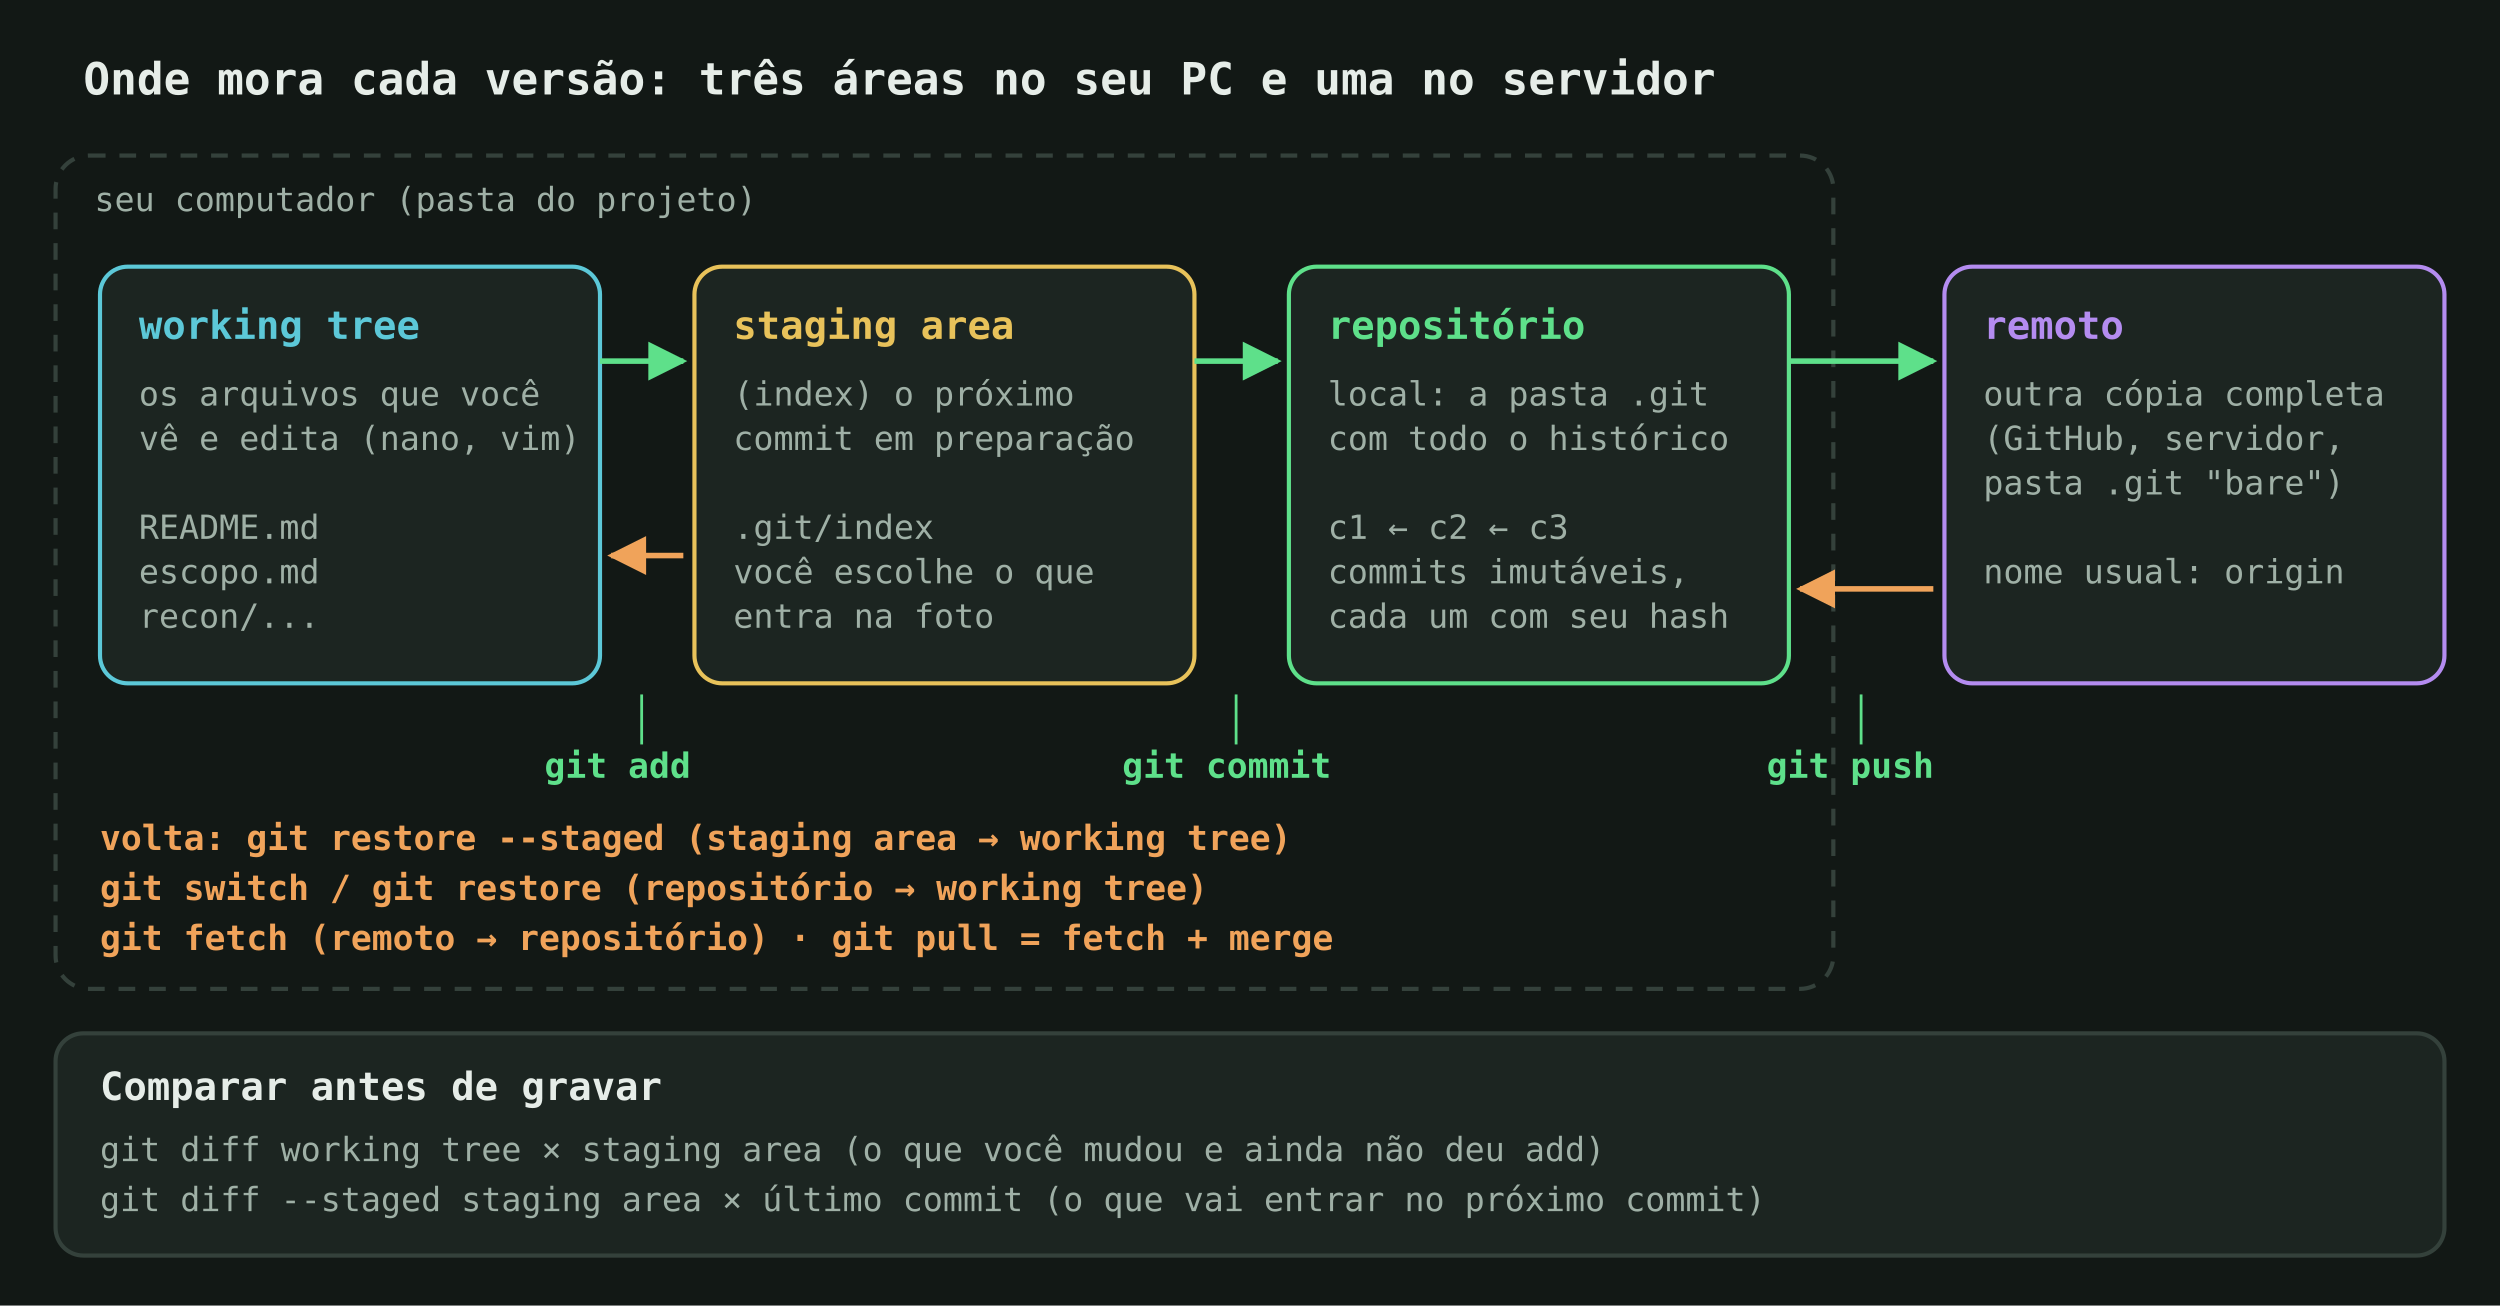
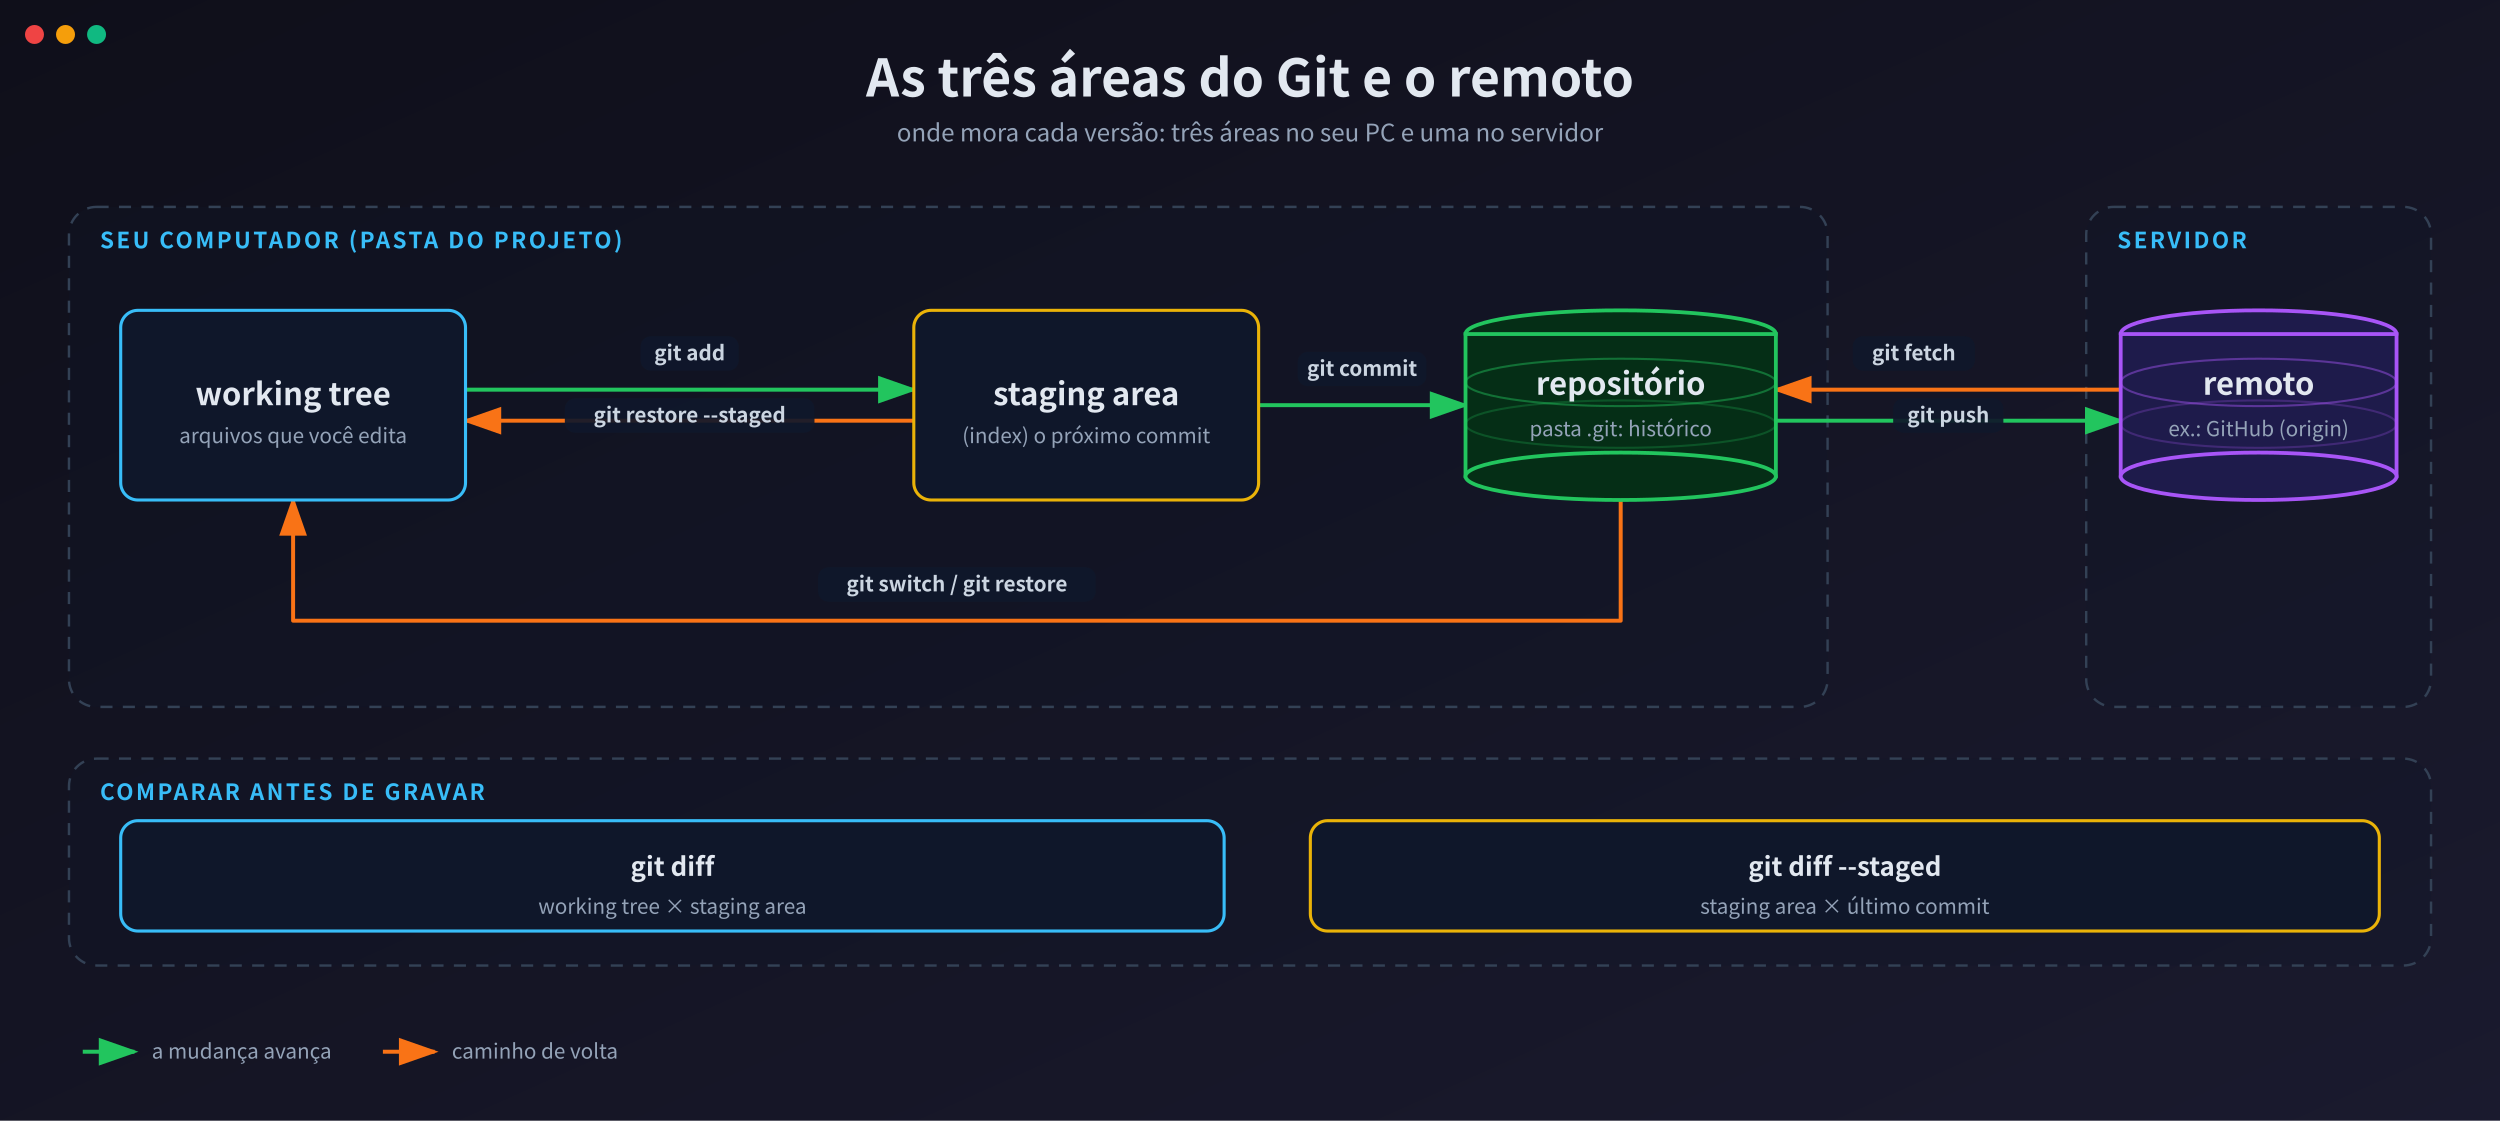
- <svg xmlns="http://www.w3.org/2000/svg" viewBox="0 0 900 470" role="img" aria-labelledby="t d">
-   <style>
-     text { font-family: ui-monospace, "DejaVu Sans Mono", Menlo, Consolas, monospace; fill: #e6ede8; white-space: pre; }
-     .t { font-size: 16px; font-weight: 700; }
-     .m { font-size: 14px; font-weight: 700; }
-     .s { font-size: 12px; fill: #9fb0a6; }
-     .c { font-size: 12.5px; font-weight: 700; }
-     .box { fill: #1c2521; stroke: #34413b; stroke-width: 1.5; }
-   </style>
+ <svg xmlns="http://www.w3.org/2000/svg" viewBox="0 0 1450 650" width="1450" height="650" data-generator="fireworks-tech-graph" data-schema-version="1" data-text-metrics="heuristic-v1" data-style-id="2" data-visual-theme="Dark Terminal" data-diagram-type="architecture" data-motion-scene="" data-semantic-profile="generic" data-semantic-valid="true" data-quality-profile="showcase" data-max-bends-per-edge="2" data-max-total-bends="8" data-max-route-stretch="1.35" data-max-bridged-crossings="0" data-min-node-gap="40.0" data-min-container-gutter="20.0" data-min-label-clearance="4.0" data-min-segment-length="16.0">
  <defs>
-     <marker id="g" viewBox="0 0 10 10" refX="9" refY="5" markerWidth="7" markerHeight="7" orient="auto">
-       <path d="M0 0 L10 5 L0 10 z" fill="#5ee08a" />
+     <marker id="arrowA" markerWidth="10" markerHeight="7" refX="9" refY="3.5" orient="auto">
+       <polygon points="0 0, 10 3.5, 0 7" fill="#a855f7" />
    </marker>
-     <marker id="o" viewBox="0 0 10 10" refX="9" refY="5" markerWidth="7" markerHeight="7" orient="auto">
-       <path d="M0 0 L10 5 L0 10 z" fill="#f0a35a" />
+     <marker id="arrowB" markerWidth="10" markerHeight="7" refX="9" refY="3.5" orient="auto">
+       <polygon points="0 0, 10 3.5, 0 7" fill="#22c55e" />
    </marker>
+     <marker id="arrowC" markerWidth="10" markerHeight="7" refX="9" refY="3.5" orient="auto">
+       <polygon points="0 0, 10 3.5, 0 7" fill="#38bdf8" />
+     </marker>
+     <marker id="arrowE" markerWidth="10" markerHeight="7" refX="9" refY="3.5" orient="auto">
+       <polygon points="0 0, 10 3.5, 0 7" fill="#fb7185" />
+     </marker>
+     <marker id="arrowF" markerWidth="10" markerHeight="7" refX="9" refY="3.5" orient="auto">
+       <polygon points="0 0, 10 3.5, 0 7" fill="#f59e0b" />
+     </marker>
+     <marker id="arrowG" markerWidth="10" markerHeight="7" refX="9" refY="3.5" orient="auto">
+       <polygon points="0 0, 10 3.5, 0 7" fill="#f97316" />
+     </marker>
+     <marker id="arrowH" markerWidth="10" markerHeight="7" refX="9" refY="3.5" orient="auto">
+       <polygon points="0 0, 10 3.5, 0 7" fill="#94a3b8" />
+     </marker>
+     <linearGradient id="terminalGradient" x1="0%" y1="0%" x2="100%" y2="100%">
+       <stop offset="0%" stop-color="#0f0f1a" />
+       <stop offset="100%" stop-color="#1a1a2e" />
+     </linearGradient>
+     <filter id="glowBlue" x="-30%" y="-30%" width="160%" height="160%">
+       <feDropShadow dx="0" dy="0" stdDeviation="5" flood-color="#3b82f6" flood-opacity="0.65" />
+     </filter>
+     <filter id="glowPurple" x="-30%" y="-30%" width="160%" height="160%">
+       <feDropShadow dx="0" dy="0" stdDeviation="5" flood-color="#a855f7" flood-opacity="0.72" />
+     </filter>
+     <filter id="glowGreen" x="-30%" y="-30%" width="160%" height="160%">
+       <feDropShadow dx="0" dy="0" stdDeviation="5" flood-color="#22c55e" flood-opacity="0.62" />
+     </filter>
+     <filter id="glowOrange" x="-30%" y="-30%" width="160%" height="160%">
+       <feDropShadow dx="0" dy="0" stdDeviation="5" flood-color="#f97316" flood-opacity="0.62" />
+     </filter>
+     <style>
+     text { font-family: 'SF Mono', 'Fira Code', Menlo, 'Noto Sans CJK SC', 'Microsoft YaHei', 'SimHei', monospace; }
+     .title { font-size: 30px; font-weight: 700; fill: #e2e8f0; }
+     .subtitle { font-size: 14px; font-weight: 500; fill: #94a3b8; }
+     .section { font-size: 13px; font-weight: 700; fill: #38bdf8; letter-spacing: 1.4px; }
+     .section-sub { font-size: 12px; font-weight: 500; fill: #94a3b8; }
+     .node-title { font-weight: 700; fill: #e2e8f0; }
+     .node-sub { font-weight: 500; fill: #94a3b8; }
+     .node-type { font-size: 12px; font-weight: 700; fill: #94a3b8; letter-spacing: 0.08em; }
+     .arrow-label { font-size: 12px; font-weight: 600; fill: #cbd5e1; }
+     .legend { font-size: 12px; font-weight: 500; fill: #94a3b8; }
+     .footnote { font-size: 12px; font-weight: 500; fill: #94a3b8; }
+     .metric-label { font-size: 8.5px; font-weight: 700; fill: #94a3b8; text-transform: uppercase; }
+     .metric-value { font-size: 9.5px; font-weight: 700; fill: #e2e8f0; }
+     </style>
  </defs>
-   <rect width="900" height="470" fill="#121815" />
-   <text class="t" x="30" y="34">Onde mora cada versão: três áreas no seu PC e uma no servidor</text>
-   <rect x="20" y="56" width="640" height="300" rx="12" fill="none" stroke="#34413b" stroke-dasharray="6 5" stroke-width="1.5" />
-   <text class="s" x="34" y="76">seu computador (pasta do projeto)</text>
-   <rect class="box" x="36" y="96" width="180" height="150" rx="10" style="stroke:#5cc8d8" />
-   <text class="m" x="50" y="122" style="fill:#5cc8d8">working tree</text>
-   <text class="s" x="50" y="146">os arquivos que você</text>
-   <text class="s" x="50" y="162">vê e edita (nano, vim)</text>
-   <text class="s" x="50" y="194">README.md</text>
-   <text class="s" x="50" y="210">escopo.md</text>
-   <text class="s" x="50" y="226">recon/...</text>
-   <rect class="box" x="250" y="96" width="180" height="150" rx="10" style="stroke:#e8c25a" />
-   <text class="m" x="264" y="122" style="fill:#e8c25a">staging area</text>
-   <text class="s" x="264" y="146">(index) o próximo</text>
-   <text class="s" x="264" y="162">commit em preparação</text>
-   <text class="s" x="264" y="194">.git/index</text>
-   <text class="s" x="264" y="210">você escolhe o que</text>
-   <text class="s" x="264" y="226">entra na foto</text>
-   <rect class="box" x="464" y="96" width="180" height="150" rx="10" style="stroke:#5ee08a" />
-   <text class="m" x="478" y="122" style="fill:#5ee08a">repositório</text>
-   <text class="s" x="478" y="146">local: a pasta .git</text>
-   <text class="s" x="478" y="162">com todo o histórico</text>
-   <text class="s" x="478" y="194">c1 ← c2 ← c3</text>
-   <text class="s" x="478" y="210">commits imutáveis,</text>
-   <text class="s" x="478" y="226">cada um com seu hash</text>
-   <rect class="box" x="700" y="96" width="180" height="150" rx="10" style="stroke:#b48cf0" />
-   <text class="m" x="714" y="122" style="fill:#b48cf0">remoto</text>
-   <text class="s" x="714" y="146">outra cópia completa</text>
-   <text class="s" x="714" y="162">(GitHub, servidor,</text>
-   <text class="s" x="714" y="178">pasta .git "bare")</text>
-   <text class="s" x="714" y="210">nome usual: origin</text>
-   <line x1="216" y1="130" x2="246" y2="130" stroke="#5ee08a" stroke-width="2" marker-end="url(#g)" />
-   <line x1="430" y1="130" x2="460" y2="130" stroke="#5ee08a" stroke-width="2" marker-end="url(#g)" />
-   <line x1="644" y1="130" x2="696" y2="130" stroke="#5ee08a" stroke-width="2" marker-end="url(#g)" />
-   <text class="c" x="196" y="280" style="fill:#5ee08a">git add</text>
-   <line x1="231" y1="268" x2="231" y2="250" stroke="#5ee08a" stroke-width="1" />
-   <text class="c" x="404" y="280" style="fill:#5ee08a">git commit</text>
-   <line x1="445" y1="268" x2="445" y2="250" stroke="#5ee08a" stroke-width="1" />
-   <text class="c" x="636" y="280" style="fill:#5ee08a">git push</text>
-   <line x1="670" y1="268" x2="670" y2="250" stroke="#5ee08a" stroke-width="1" />
-   <line x1="696" y1="212" x2="648" y2="212" stroke="#f0a35a" stroke-width="2" marker-end="url(#o)" />
-   <line x1="246" y1="200" x2="220" y2="200" stroke="#f0a35a" stroke-width="2" marker-end="url(#o)" />
-   <text class="c" x="36" y="306" style="fill:#f0a35a">volta: git restore --staged    (staging area → working tree)</text>
-   <text class="c" x="36" y="324" style="fill:#f0a35a">       git switch / git restore (repositório → working tree)</text>
-   <text class="c" x="36" y="342" style="fill:#f0a35a">       git fetch (remoto → repositório) · git pull = fetch + merge</text>
-   <rect class="box" x="20" y="372" width="860" height="80" rx="10" />
-   <text class="m" x="36" y="396">Comparar antes de gravar</text>
-   <text class="s" x="36" y="418">git diff           working tree  × staging area   (o que você mudou e ainda não deu add)</text>
-   <text class="s" x="36" y="436">git diff --staged  staging area  × último commit  (o que vai entrar no próximo commit)</text>
+   <rect data-graph-role="background" width="1450.0" height="650.0" fill="url(#terminalGradient)" />
+   <circle cx="20.0" cy="20" r="5.5" fill="#ef4444" />
+   <circle cx="38.0" cy="20" r="5.5" fill="#f59e0b" />
+   <circle cx="56.0" cy="20" r="5.5" fill="#10b981" />
+   <text x="725.0" y="56" text-anchor="middle" class="title">As três áreas do Git e o remoto</text>
+   <text x="725.0" y="82" text-anchor="middle" class="subtitle">onde mora cada versão: três áreas no seu PC e uma no servidor</text>
+   <g id="pc" data-graph-role="container" data-container-id="pc" data-semantic-role="boundary" data-graph-bounds="40,120,1060,410">
+     <rect data-graph-role="container" x="40.0" y="120.0" width="1020.0" height="290.0" rx="16.0" fill="rgba(15,23,42,0.28)" stroke="#334155" stroke-width="1.4" stroke-dasharray="7 6" />
+     <text x="58.0" y="144.0" class="section">SEU COMPUTADOR (PASTA DO PROJETO)</text>
+     <rect id="pc-header" data-graph-role="reserved" data-reserved-kind="container-header" x="48" y="126" width="270.5" height="30" fill="none" stroke="none" />
+   </g>
+   <g id="server" data-graph-role="container" data-container-id="server" data-semantic-role="boundary" data-graph-bounds="1210,120,1410,410">
+     <rect data-graph-role="container" x="1210.0" y="120.0" width="200.0" height="290.0" rx="16.0" fill="rgba(15,23,42,0.28)" stroke="#334155" stroke-width="1.4" stroke-dasharray="7 6" />
+     <text x="1228.0" y="144.0" class="section">SERVIDOR</text>
+     <rect id="server-header" data-graph-role="reserved" data-reserved-kind="container-header" x="1218" y="126" width="86.94" height="30" fill="none" stroke="none" />
+   </g>
+   <g id="compare" data-graph-role="container" data-container-id="compare" data-semantic-role="boundary" data-graph-bounds="40,440,1410,560">
+     <rect data-graph-role="container" x="40.0" y="440.0" width="1370.0" height="120.0" rx="16.0" fill="rgba(15,23,42,0.28)" stroke="#334155" stroke-width="1.4" stroke-dasharray="7 6" />
+     <text x="58.0" y="464.0" class="section">COMPARAR ANTES DE GRAVAR</text>
+     <rect id="compare-header" data-graph-role="reserved" data-reserved-kind="container-header" x="48" y="446" width="205.5" height="30" fill="none" stroke="none" />
+   </g>
+   <path id="fetch" data-graph-role="edge" data-edge-id="fetch" data-source="remote" data-target="repo" data-edge-kind="flow" data-topic-id="" data-flow="feedback" data-motion-role="" data-motion-stage="" data-motion-order="" data-protocol="" data-via="" data-critical-path-id="" data-critical-hop="" data-critical-hops="" data-critical="false" data-bends="0" data-route-stretch="1.0" data-bridges="" d="M 1230,226 L 1130,226 L 1030,226" fill="none" stroke="#f97316" stroke-width="2.3" stroke-linecap="round" stroke-linejoin="round" marker-end="url(#arrowG)" />
+   <path id="checkout" data-graph-role="edge" data-edge-id="checkout" data-source="repo" data-target="wt" data-edge-kind="flow" data-topic-id="" data-flow="feedback" data-motion-role="" data-motion-stage="" data-motion-order="" data-protocol="" data-via="" data-critical-path-id="" data-critical-hop="" data-critical-hops="" data-critical="false" data-bends="2" data-route-stretch="1.182" data-bridges="" d="M 940,290 L 940,360 L 170,360 L 170,290" fill="none" stroke="#f97316" stroke-width="2.3" stroke-linecap="round" stroke-linejoin="round" marker-end="url(#arrowG)" />
+   <path id="add" data-graph-role="edge" data-edge-id="add" data-source="wt" data-target="stage" data-edge-kind="flow" data-topic-id="" data-flow="write" data-motion-role="" data-motion-stage="" data-motion-order="" data-protocol="" data-via="" data-critical-path-id="" data-critical-hop="" data-critical-hops="" data-critical="false" data-bends="0" data-route-stretch="1.0" data-bridges="" d="M 270,226 L 530,226" fill="none" stroke="#22c55e" stroke-width="2.3" stroke-linecap="round" stroke-linejoin="round" marker-end="url(#arrowB)" />
+   <path id="unstage" data-graph-role="edge" data-edge-id="unstage" data-source="stage" data-target="wt" data-edge-kind="flow" data-topic-id="" data-flow="feedback" data-motion-role="" data-motion-stage="" data-motion-order="" data-protocol="" data-via="" data-critical-path-id="" data-critical-hop="" data-critical-hops="" data-critical="false" data-bends="0" data-route-stretch="1.0" data-bridges="" d="M 530,244 L 270,244" fill="none" stroke="#f97316" stroke-width="2.3" stroke-linecap="round" stroke-linejoin="round" marker-end="url(#arrowG)" />
+   <path id="commit" data-graph-role="edge" data-edge-id="commit" data-source="stage" data-target="repo" data-edge-kind="flow" data-topic-id="" data-flow="write" data-motion-role="" data-motion-stage="" data-motion-order="" data-protocol="" data-via="" data-critical-path-id="" data-critical-hop="" data-critical-hops="" data-critical="false" data-bends="0" data-route-stretch="1.0" data-bridges="" d="M 730,235 L 850,235" fill="none" stroke="#22c55e" stroke-width="2.3" stroke-linecap="round" stroke-linejoin="round" marker-end="url(#arrowB)" />
+   <path id="push" data-graph-role="edge" data-edge-id="push" data-source="repo" data-target="remote" data-edge-kind="flow" data-topic-id="" data-flow="write" data-motion-role="" data-motion-stage="" data-motion-order="" data-protocol="" data-via="" data-critical-path-id="" data-critical-hop="" data-critical-hops="" data-critical="false" data-bends="0" data-route-stretch="1.0" data-bridges="" d="M 1030,244 L 1230,244" fill="none" stroke="#22c55e" stroke-width="2.3" stroke-linecap="round" stroke-linejoin="round" marker-end="url(#arrowB)" />
+   <g id="node-wt" data-graph-role="node" data-node-id="wt" data-semantic-role="rect" data-motion-role="" data-motion-stage="" data-motion-order="" data-parent="" data-deployment-id="" data-topic-id="" data-span-id="" data-station-order="" data-status="" data-start-ms="" data-duration-ms="" data-parent-span="" data-graph-bounds="70,180,270,290">
+     <rect x="70.0" y="180.0" width="200.0" height="110.0" rx="10.0" fill="#0f172a" stroke="#38bdf8" stroke-width="1.8" />
+     <text data-text-role="title" data-full-text="working tree" data-text-max-width="176.0" x="170.0" y="235.0" text-anchor="middle" class="node-title" font-size="18">working tree</text>
+     <text data-text-role="subtitle" data-full-text="arquivos que você edita" data-text-max-width="176.0" x="170.0" y="257.0" text-anchor="middle" class="node-sub" font-size="12">arquivos que você edita</text>
+   </g>
+   <g id="node-stage" data-graph-role="node" data-node-id="stage" data-semantic-role="rect" data-motion-role="" data-motion-stage="" data-motion-order="" data-parent="" data-deployment-id="" data-topic-id="" data-span-id="" data-station-order="" data-status="" data-start-ms="" data-duration-ms="" data-parent-span="" data-graph-bounds="530,180,730,290">
+     <rect x="530.0" y="180.0" width="200.0" height="110.0" rx="10.0" fill="#0f172a" stroke="#eab308" stroke-width="1.8" />
+     <text data-text-role="title" data-full-text="staging area" data-text-max-width="176.0" x="630.0" y="235.0" text-anchor="middle" class="node-title" font-size="18">staging area</text>
+     <text data-text-role="subtitle" data-full-text="(index) o próximo commit" data-text-max-width="176.0" x="630.0" y="257.0" text-anchor="middle" class="node-sub" font-size="12">(index) o próximo commit</text>
+   </g>
+   <g id="node-repo" data-graph-role="node" data-node-id="repo" data-semantic-role="cylinder" data-motion-role="" data-motion-stage="" data-motion-order="" data-parent="" data-deployment-id="" data-topic-id="" data-span-id="" data-station-order="" data-status="" data-start-ms="" data-duration-ms="" data-parent-span="" data-graph-bounds="850,180,1030,290">
+     <ellipse cx="940.0" cy="193.75" rx="90.0" ry="13.75" fill="#052e16" stroke="#22c55e" stroke-width="2.2" />
+     <rect x="850.0" y="193.75" width="180.0" height="82.5" fill="#052e16" stroke="#22c55e" stroke-width="2.2" />
+     <ellipse cx="940.0" cy="276.25" rx="90.0" ry="13.75" fill="#052e16" stroke="#22c55e" stroke-width="2.2" />
+     <ellipse cx="940.0" cy="221.8" rx="90.0" ry="13.75" fill="none" stroke="#22c55e" stroke-opacity="0.45" stroke-width="1.2" />
+     <ellipse cx="940.0" cy="246.0" rx="90.0" ry="13.75" fill="none" stroke="#22c55e" stroke-opacity="0.25" stroke-width="1.2" />
+     <text data-text-role="title" data-full-text="repositório" data-text-max-width="156.0" x="940.0" y="229.0" text-anchor="middle" class="node-title" font-size="18">repositório</text>
+     <text data-text-role="subtitle" data-full-text="pasta .git: histórico" data-text-max-width="156.0" x="940.0" y="253.0" text-anchor="middle" class="node-sub" font-size="12">pasta .git: histórico</text>
+   </g>
+   <g id="node-remote" data-graph-role="node" data-node-id="remote" data-semantic-role="cylinder" data-motion-role="" data-motion-stage="" data-motion-order="" data-parent="" data-deployment-id="" data-topic-id="" data-span-id="" data-station-order="" data-status="" data-start-ms="" data-duration-ms="" data-parent-span="" data-graph-bounds="1230,180,1390,290">
+     <ellipse cx="1310.0" cy="193.75" rx="80.0" ry="13.75" fill="#1e1b4b" stroke="#a855f7" stroke-width="2.2" />
+     <rect x="1230.0" y="193.75" width="160.0" height="82.5" fill="#1e1b4b" stroke="#a855f7" stroke-width="2.2" />
+     <ellipse cx="1310.0" cy="276.25" rx="80.0" ry="13.75" fill="#1e1b4b" stroke="#a855f7" stroke-width="2.2" />
+     <ellipse cx="1310.0" cy="221.8" rx="80.0" ry="13.75" fill="none" stroke="#a855f7" stroke-opacity="0.45" stroke-width="1.2" />
+     <ellipse cx="1310.0" cy="246.0" rx="80.0" ry="13.75" fill="none" stroke="#a855f7" stroke-opacity="0.25" stroke-width="1.2" />
+     <text data-text-role="title" data-full-text="remoto" data-text-max-width="136.0" x="1310.0" y="229.0" text-anchor="middle" class="node-title" font-size="18">remoto</text>
+     <text data-text-role="subtitle" data-full-text="ex.: GitHub (origin)" data-text-max-width="136.0" x="1310.0" y="253.0" text-anchor="middle" class="node-sub" font-size="12">ex.: GitHub (origin)</text>
+   </g>
+   <g id="node-diff" data-graph-role="node" data-node-id="diff" data-semantic-role="rect" data-motion-role="" data-motion-stage="" data-motion-order="" data-parent="" data-deployment-id="" data-topic-id="" data-span-id="" data-station-order="" data-status="" data-start-ms="" data-duration-ms="" data-parent-span="" data-graph-bounds="70,476,710,540">
+     <rect x="70.0" y="476.0" width="640.0" height="64.0" rx="10.0" fill="#0f172a" stroke="#38bdf8" stroke-width="1.8" />
+     <text data-text-role="title" data-full-text="git diff" data-text-max-width="616.0" x="390.0" y="508.0" text-anchor="middle" class="node-title" font-size="15.0">git diff</text>
+     <text data-text-role="subtitle" data-full-text="working tree × staging area" data-text-max-width="616.0" x="390.0" y="530.0" text-anchor="middle" class="node-sub" font-size="12">working tree × staging area</text>
+   </g>
+   <g id="node-diffstaged" data-graph-role="node" data-node-id="diffstaged" data-semantic-role="rect" data-motion-role="" data-motion-stage="" data-motion-order="" data-parent="" data-deployment-id="" data-topic-id="" data-span-id="" data-station-order="" data-status="" data-start-ms="" data-duration-ms="" data-parent-span="" data-graph-bounds="760,476,1380,540">
+     <rect x="760.0" y="476.0" width="620.0" height="64.0" rx="10.0" fill="#0f172a" stroke="#eab308" stroke-width="1.8" />
+     <text data-text-role="title" data-full-text="git diff --staged" data-text-max-width="596.0" x="1070.0" y="508.0" text-anchor="middle" class="node-title" font-size="15.0">git diff --staged</text>
+     <text data-text-role="subtitle" data-full-text="staging area × último commit" data-text-max-width="596.0" x="1070.0" y="530.0" text-anchor="middle" class="node-sub" font-size="12">staging area × último commit</text>
+   </g>
+   <g id="add-label" data-graph-role="label" data-owner="add" data-graph-bounds="371.52,195,428.48,215">
+     <rect x="371.52" y="195.0" width="56.96" height="20" rx="6" fill="#0f172a" opacity="0.92" />
+     <text x="400.0" y="209.0" text-anchor="middle" class="arrow-label">git add</text>
+   </g>
+   <g id="unstage-label" data-graph-role="label" data-owner="unstage" data-graph-bounds="327.6,231,472.4,251">
+     <rect x="327.6" y="231.0" width="144.8" height="20" rx="6" fill="#0f172a" opacity="0.92" />
+     <text x="400.0" y="245.0" text-anchor="middle" class="arrow-label">git restore --staged</text>
+   </g>
+   <g id="commit-label" data-graph-role="label" data-owner="commit" data-graph-bounds="752.64,204,827.36,224">
+     <rect x="752.64" y="204.0" width="74.72" height="20" rx="6" fill="#0f172a" opacity="0.92" />
+     <text x="790.0" y="218.0" text-anchor="middle" class="arrow-label">git commit</text>
+   </g>
+   <g id="push-label" data-graph-role="label" data-owner="push" data-graph-bounds="1098.04,231,1161.96,251">
+     <rect x="1098.04" y="231.0" width="63.92" height="20" rx="6" fill="#0f172a" opacity="0.92" />
+     <text x="1130.0" y="245.0" text-anchor="middle" class="arrow-label">git push</text>
+   </g>
+   <g id="fetch-label" data-graph-role="label" data-owner="fetch" data-graph-bounds="1074.56,195,1145.44,215">
+     <rect x="1074.56" y="195.0" width="70.88" height="20" rx="6" fill="#0f172a" opacity="0.92" />
+     <text x="1110.0" y="209.0" text-anchor="middle" class="arrow-label">git fetch</text>
+   </g>
+   <g id="checkout-label" data-graph-role="label" data-owner="checkout" data-graph-bounds="474.44,329,635.56,349">
+     <rect x="474.44" y="329.0" width="161.12" height="20" rx="6" fill="#0f172a" opacity="0.92" />
+     <text x="555.0" y="343.0" text-anchor="middle" class="arrow-label">git switch / git restore</text>
+   </g>
+   <g id="legend" data-graph-role="legend">
+     <rect id="legend-zone" data-graph-role="reserved" data-reserved-kind="legend" x="38" y="596" width="343.92" height="46" rx="10" fill="none" stroke="none" />
+     <line data-graph-role="decoration" x1="48.0" y1="610.0" x2="78.0" y2="610.0" stroke="#22c55e" stroke-width="2.3" marker-end="url(#arrowB)" />
+     <text data-graph-role="decoration" x="88.0" y="614.0" class="legend">a mudança avança</text>
+     <line data-graph-role="decoration" x1="222.08" y1="610.0" x2="252.08" y2="610.0" stroke="#f97316" stroke-width="2.3" marker-end="url(#arrowG)" />
+     <text data-graph-role="decoration" x="262.08" y="614.0" class="legend">caminho de volta</text>
+   </g>
</svg>
